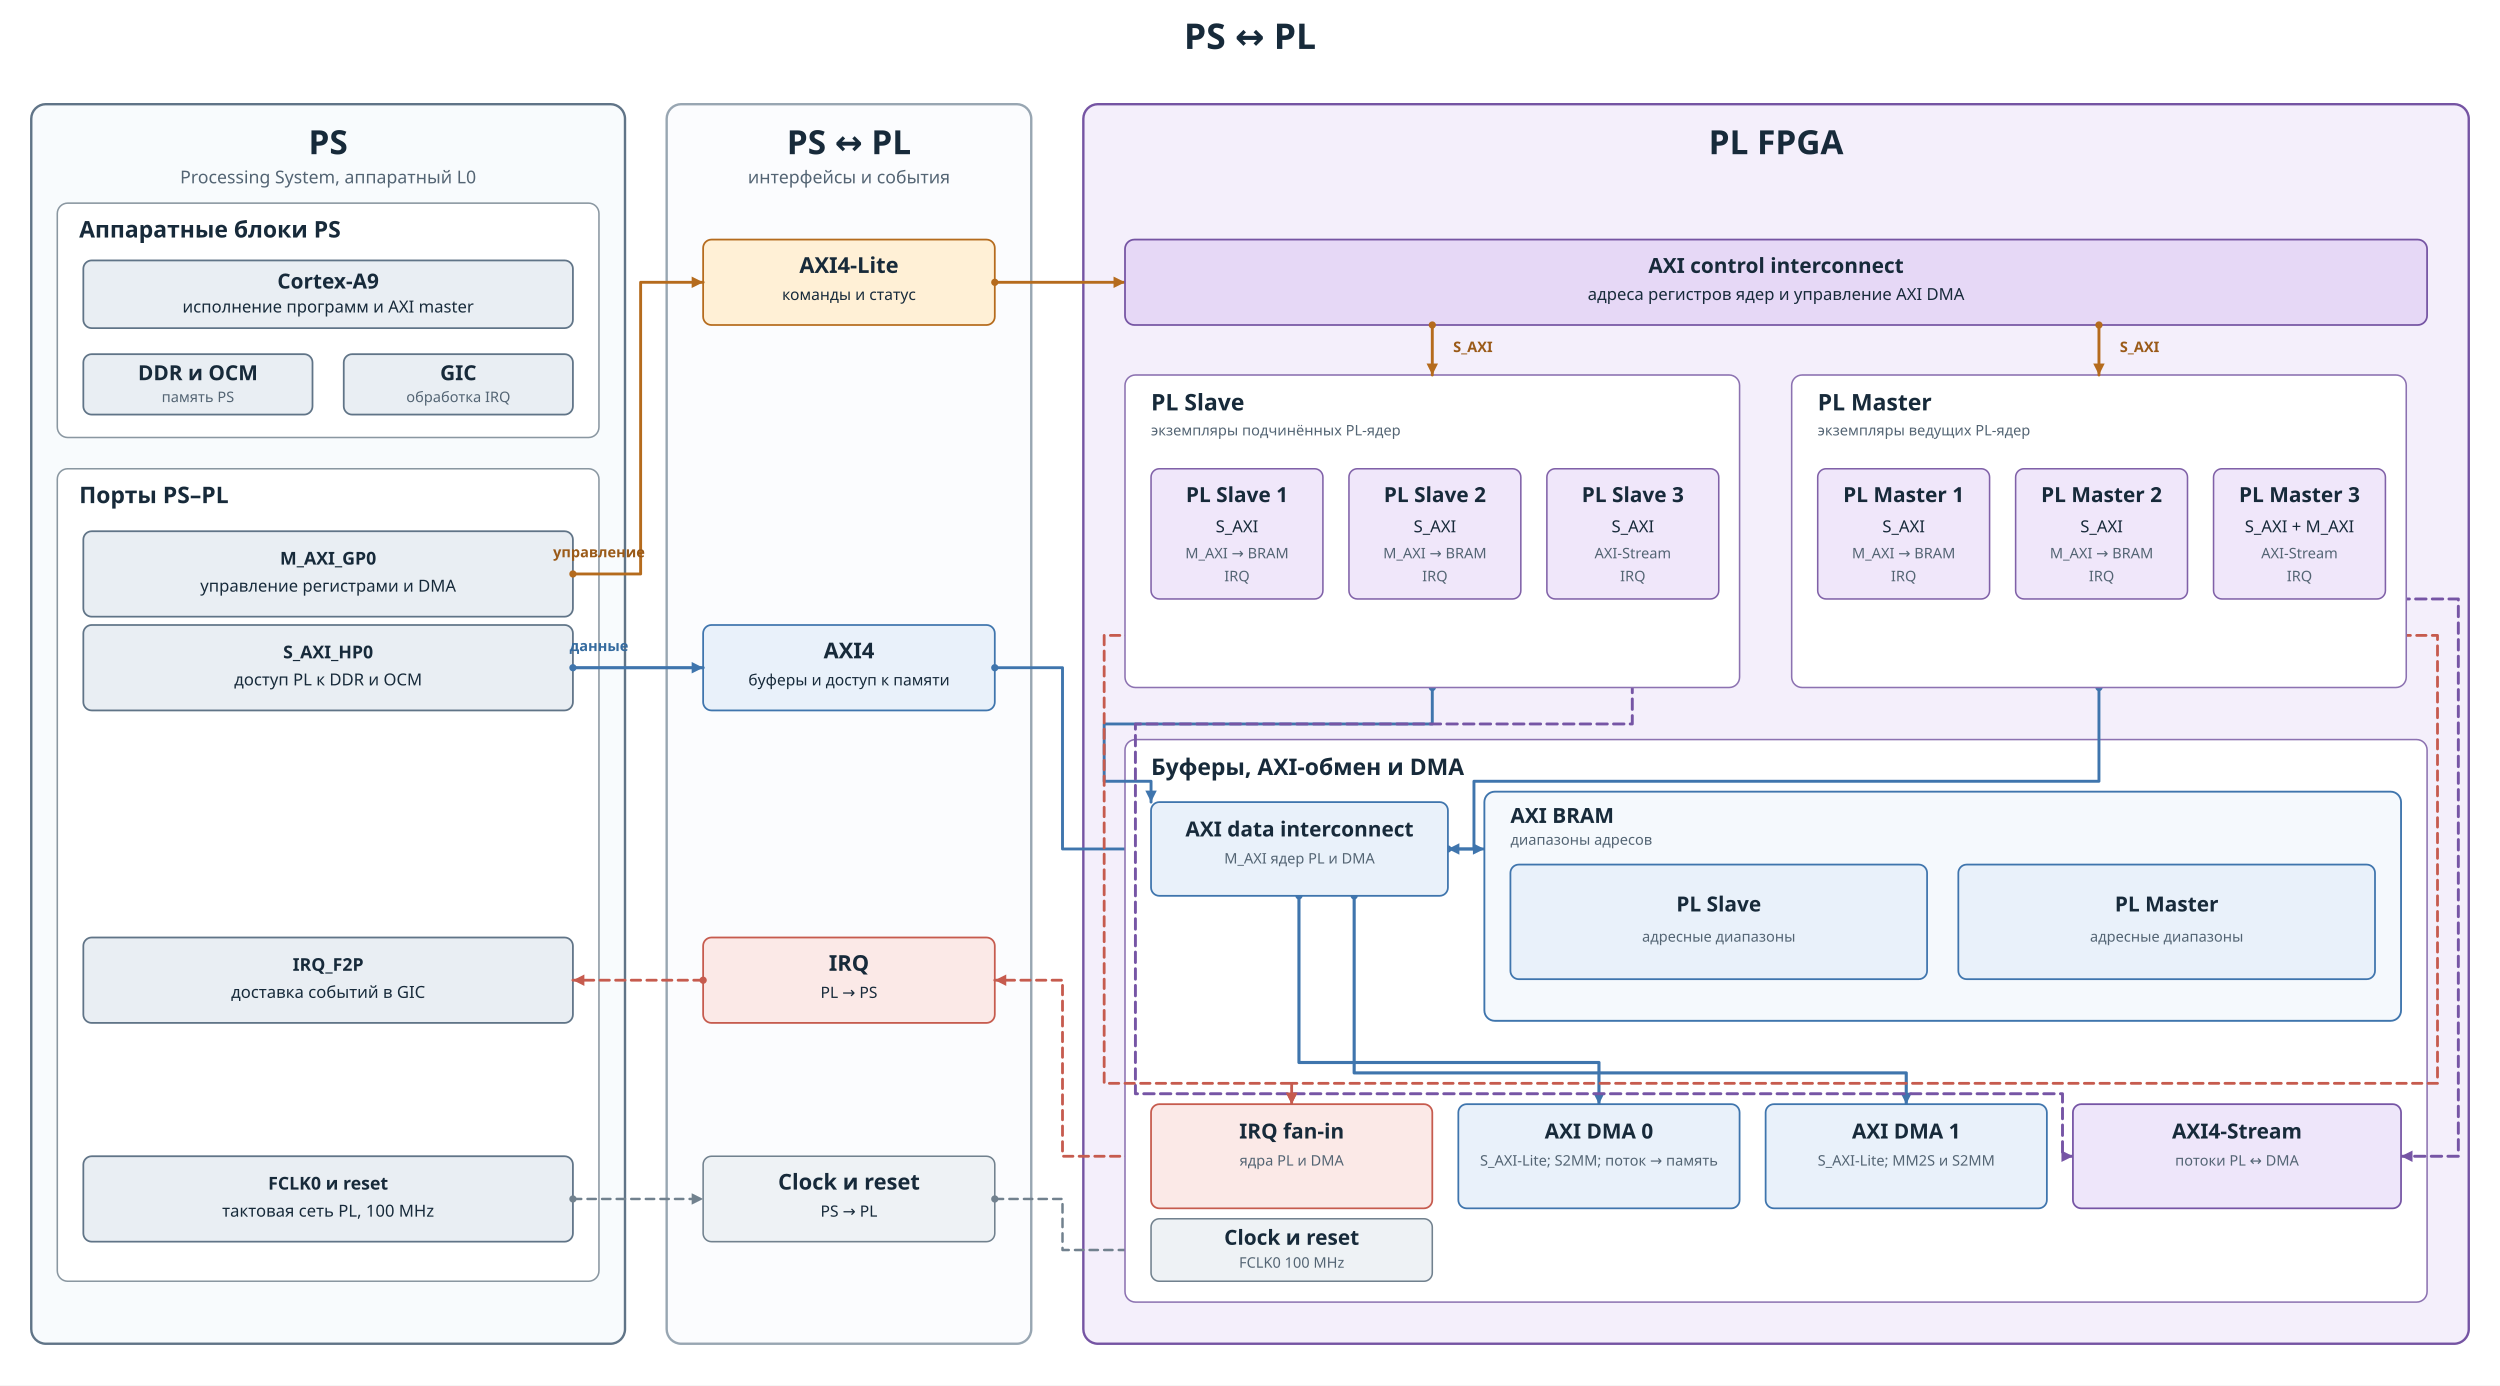
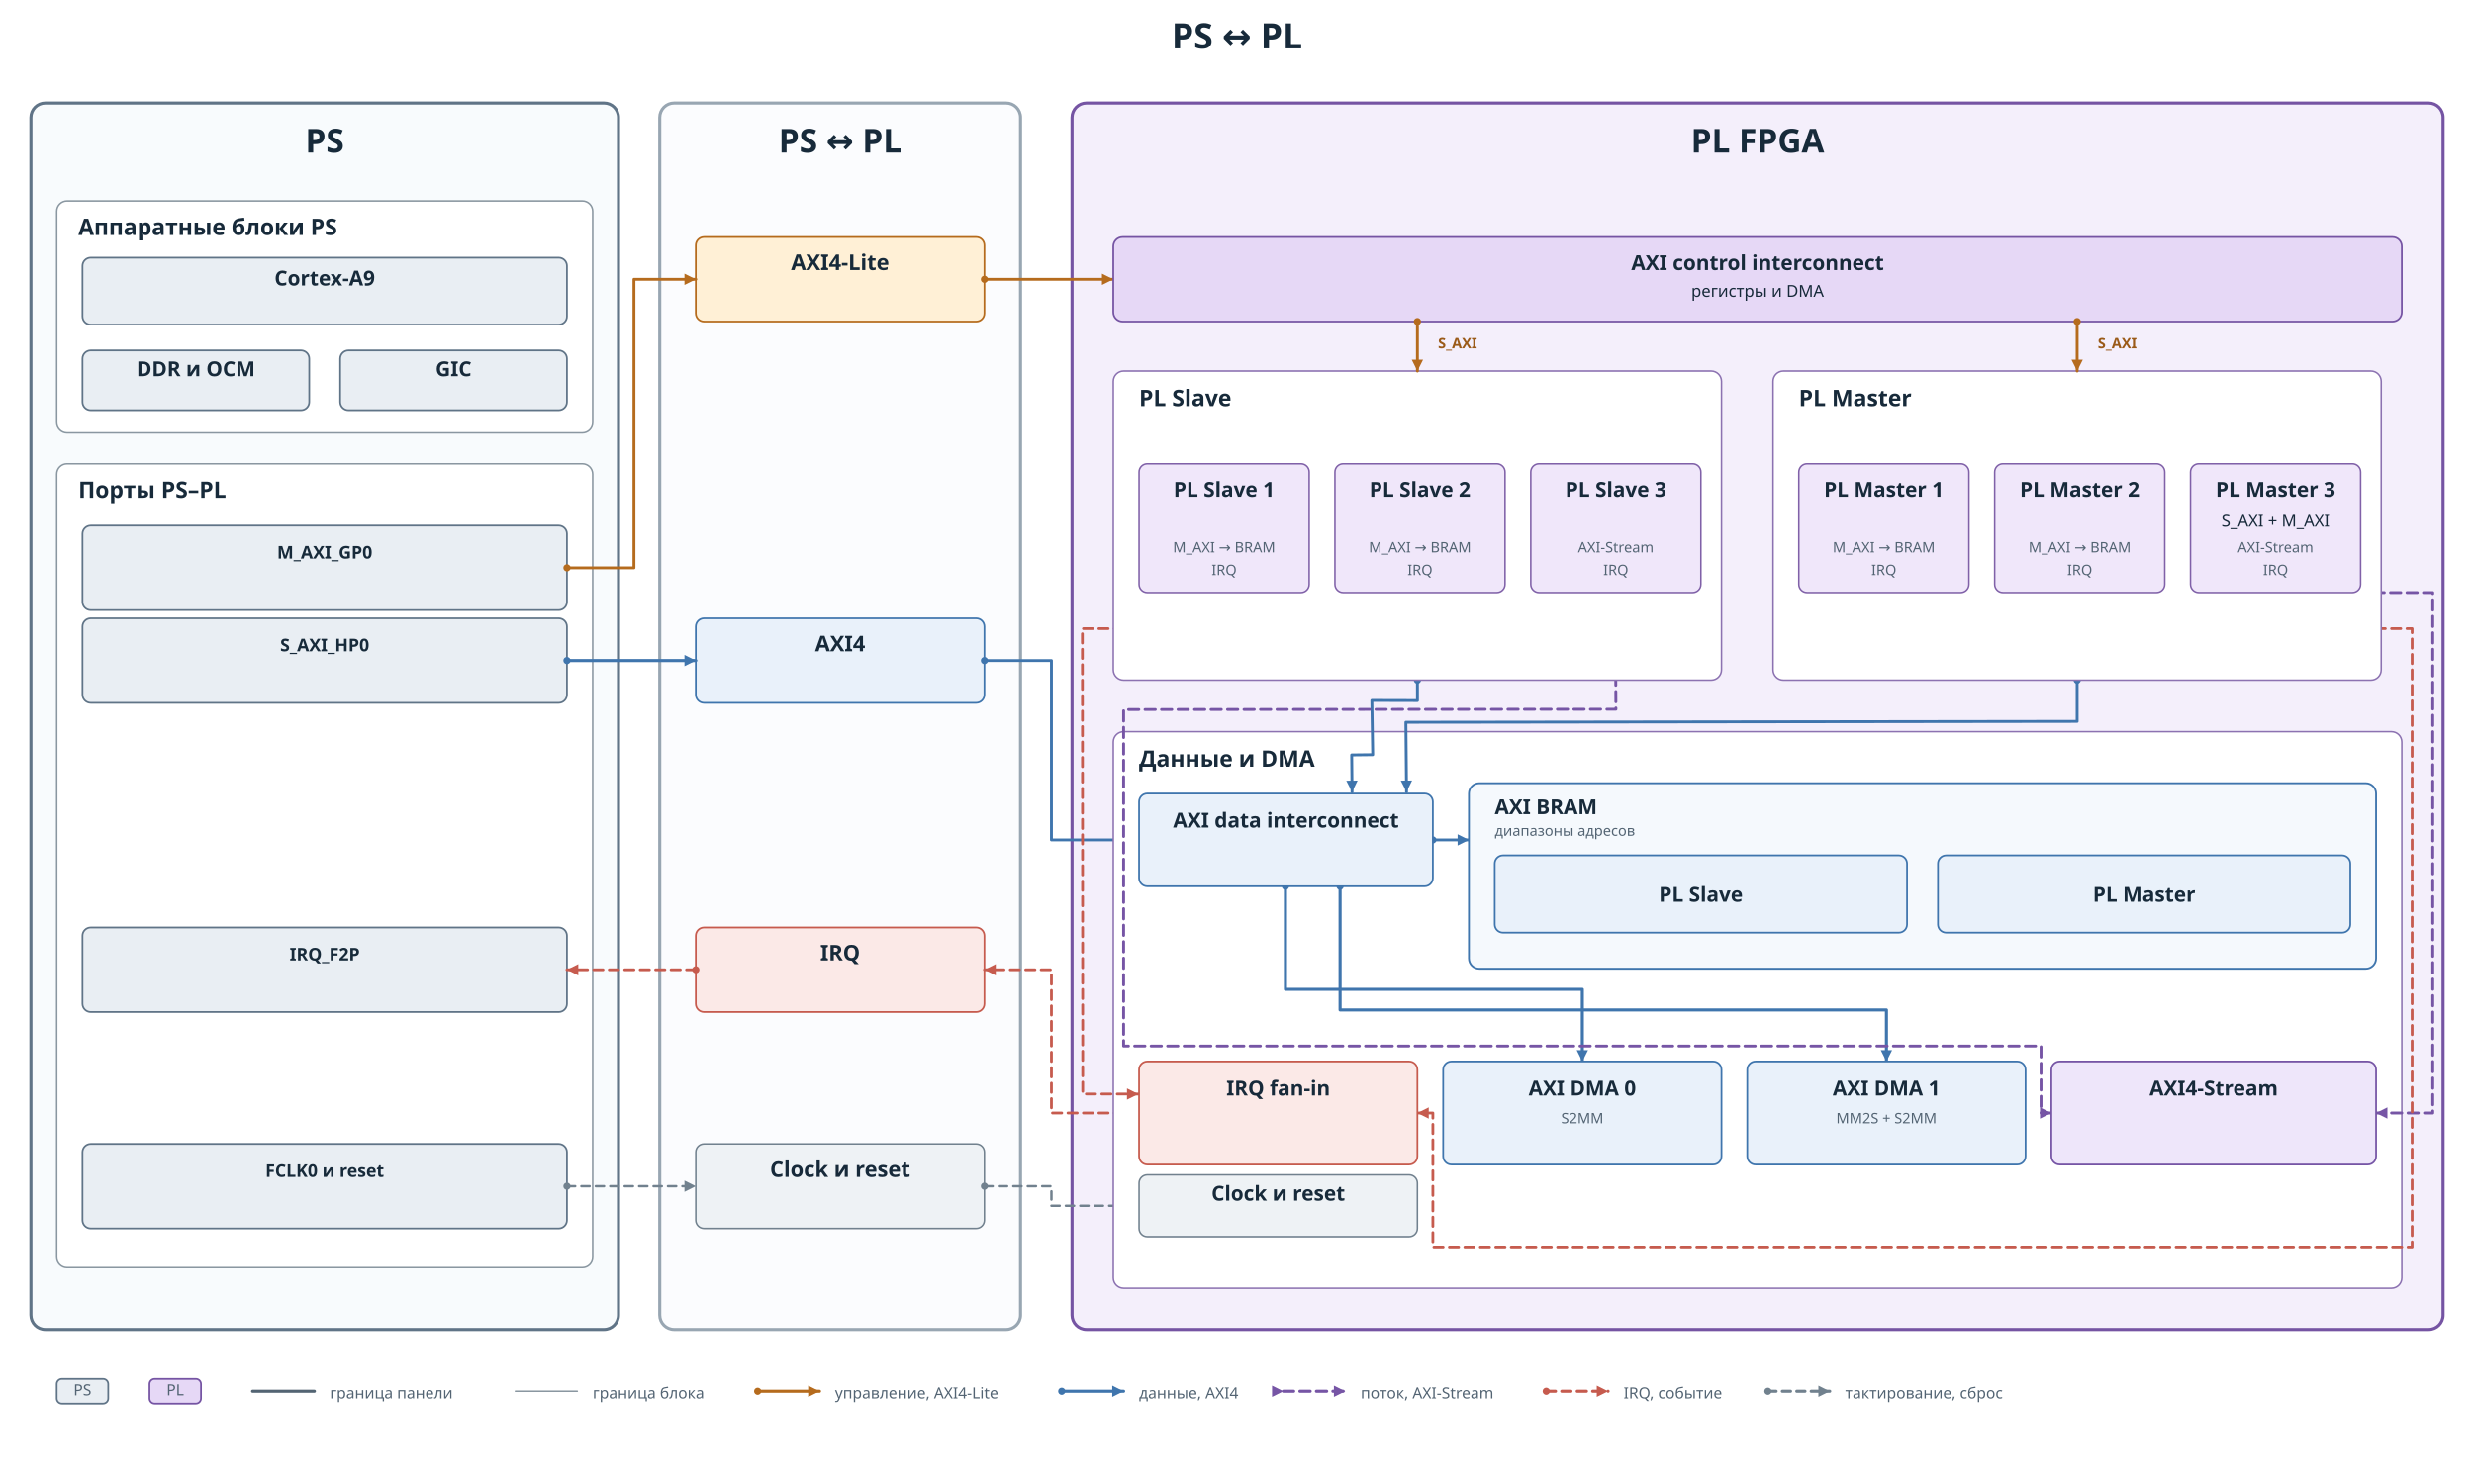
- <svg xmlns="http://www.w3.org/2000/svg" width="2400" height="1330" viewBox="0 0 2400 1330" version="1.1" id="bvstk-ps-pl-architecture">
-   <defs>
-     <style>
+ <svg xmlns="http://www.w3.org/2000/svg" width="2400" height="1440" viewBox="0 0 2400 1440" version="1.1" id="bvstk-ps-pl-architecture">
+   <defs id="defs172371">
+     <style id="style172342">
      text { font-family:"Noto Sans","DejaVu Sans",sans-serif; fill:#172a3a; stroke:none; }
      .figure-title { font-size:34px; font-weight:700; }
      .figure-subtitle { font-size:18px; fill:#536473; }
      .panel-title { font-size:32px; font-weight:700; }
      .panel-subtitle { font-size:17px; fill:#536473; }
      .group-title { font-size:22px; font-weight:700; }
      .node-title { font-size:20px; font-weight:700; }
      .body { font-size:16px; }
      .small { font-size:14px; fill:#536473; }
      .port { font-size:17px; font-weight:700; }
      .bus-title { font-size:21px; font-weight:700; }
      .bus-body { font-size:15px; }
      .edge-label { font-size:14px; font-weight:700; }
      .ctrl-label { fill:#9a5a18; }
      .data-label { fill:#356b9f; }
      .stream-label { fill:#6f4d9f; }
      .irq-label { fill:#b14f45; }
      .clock-label { fill:#596b79; }
-       .panel { stroke-width:2.3; }
+       .panel { stroke-width:3.0; }
      .ps-panel { fill:#f8fbfd; stroke:#607487; }
      .bus-panel { fill:#fbfcfe; stroke:#98a6b2; }
      .pl-panel { fill:#f4effb; stroke:#7554a3; }
      .group { fill:#ffffff; stroke-width:1.5; }
      .ps-group { stroke:#8a97a1; }
      .pl-group { stroke:#8c72b1; }
      .ps-node { fill:#e9eef3; stroke:#607487; stroke-width:1.7; }
      .pl-node { fill:#e6d8f6; stroke:#7554a3; stroke-width:1.7; }
      .pl-core { fill:#f0e7fa; stroke:#8061a8; stroke-width:1.5; }
      .ctrl-node { fill:#fff0d6; stroke:#b56b1d; stroke-width:1.7; }
      .data-node { fill:#e9f1fa; stroke:#3f75ad; stroke-width:1.7; }
      .bram-group { fill:#f5f9fd; stroke:#3f75ad; stroke-width:1.8; }
      .stream-node { fill:#eee6fa; stroke:#7655a5; stroke-width:1.7; }
      .irq-node { fill:#fbe9e7; stroke:#c65b4e; stroke-width:1.7; }
      .clock-node { fill:#eef2f5; stroke:#71818e; stroke-width:1.5; }
      .link { fill:none; stroke-linejoin:round; stroke-linecap:round; }
      .ctrl-link { stroke:#b56b1d; stroke-width:2.8; marker-start:url(#ctrl-source); marker-end:url(#ctrl-arrow); }
      .ctrl-one-way { stroke:#b56b1d; stroke-width:2.6; marker-start:url(#ctrl-source); marker-end:url(#ctrl-arrow); }
      .data-link { stroke:#3f75ad; stroke-width:3.0; marker-start:url(#data-source); marker-end:url(#data-arrow); }
      .data-one-way { stroke:#3f75ad; stroke-width:2.8; marker-start:url(#data-source); marker-end:url(#data-arrow); }
      .stream-link { stroke:#7655a5; stroke-width:2.8; stroke-dasharray:10 6; marker-start:url(#stream-arrow); marker-end:url(#stream-arrow); }
      .irq-link { stroke:#c65b4e; stroke-width:2.7; stroke-dasharray:9 6; marker-start:url(#irq-source); marker-end:url(#irq-arrow); }
      .clock-link { stroke:#71818e; stroke-width:2.4; stroke-dasharray:8 6; marker-start:url(#clock-source); marker-end:url(#clock-arrow); }
      .divider { stroke:#c4ccd3; stroke-width:1.2; stroke-dasharray:5 5; }
+       .legend-title { font-size:16px; font-weight:700; }
+       .legend-text { font-size:15px; font-weight:500; fill:#536473; }
+       .legend-label { text-anchor:middle; }
+       .legend-swatch { stroke-width:1.7; }
+       .legend-line { fill:none; stroke-width:3; stroke-linecap:round; }
+       .legend-panel { fill:none; stroke:#536473; stroke-width:3; stroke-linecap:round; }
+       .legend-block { fill:none; stroke:#8a97a1; stroke-width:1.5; stroke-linecap:round; }
+       .legend-divider { stroke:#c4ccd3; stroke-width:1.2; }
    </style>
    <marker id="ctrl-arrow" viewBox="0 0 10 10" refX="10" refY="5" markerWidth="11" markerHeight="11" markerUnits="userSpaceOnUse" orient="auto">
-       <path d="M0,0 L10,5 L0,10 Z" fill="#b56b1d" />
+       <path d="M0,0 L10,5 L0,10 Z" fill="#b56b1d" id="path172344" />
    </marker>
    <marker id="ctrl-source" viewBox="0 0 4 4" refX="2" refY="2" markerWidth="7" markerHeight="7" markerUnits="userSpaceOnUse">
-       <circle cx="2" cy="2" r="2" fill="#b56b1d" />
+       <circle cx="2" cy="2" r="2" fill="#b56b1d" id="circle172347" />
    </marker>
    <marker id="data-arrow" viewBox="0 0 10 10" refX="10" refY="5" markerWidth="11" markerHeight="11" markerUnits="userSpaceOnUse" orient="auto">
-       <path d="M0,0 L10,5 L0,10 Z" fill="#3f75ad" />
+       <path d="M0,0 L10,5 L0,10 Z" fill="#3f75ad" id="path172350" />
    </marker>
    <marker id="data-source" viewBox="0 0 4 4" refX="2" refY="2" markerWidth="7" markerHeight="7" markerUnits="userSpaceOnUse">
-       <circle cx="2" cy="2" r="2" fill="#3f75ad" />
+       <circle cx="2" cy="2" r="2" fill="#3f75ad" id="circle172353" />
    </marker>
    <marker id="stream-arrow" viewBox="0 0 10 10" refX="10" refY="5" markerWidth="11" markerHeight="11" markerUnits="userSpaceOnUse" orient="auto">
-       <path d="M0,0 L10,5 L0,10 Z" fill="#7655a5" />
+       <path d="M0,0 L10,5 L0,10 Z" fill="#7655a5" id="path172356" />
    </marker>
    <marker id="irq-arrow" viewBox="0 0 10 10" refX="10" refY="5" markerWidth="11" markerHeight="11" markerUnits="userSpaceOnUse" orient="auto">
-       <path d="M0,0 L10,5 L0,10 Z" fill="#c65b4e" />
+       <path d="M0,0 L10,5 L0,10 Z" fill="#c65b4e" id="path172359" />
    </marker>
    <marker id="irq-source" viewBox="0 0 4 4" refX="2" refY="2" markerWidth="7" markerHeight="7" markerUnits="userSpaceOnUse">
-       <circle cx="2" cy="2" r="2" fill="#c65b4e" />
+       <circle cx="2" cy="2" r="2" fill="#c65b4e" id="circle172362" />
    </marker>
    <marker id="clock-arrow" viewBox="0 0 10 10" refX="10" refY="5" markerWidth="11" markerHeight="11" markerUnits="userSpaceOnUse" orient="auto">
-       <path d="M0,0 L10,5 L0,10 Z" fill="#71818e" />
+       <path d="M0,0 L10,5 L0,10 Z" fill="#71818e" id="path172365" />
    </marker>
    <marker id="clock-source" viewBox="0 0 4 4" refX="2" refY="2" markerWidth="7" markerHeight="7" markerUnits="userSpaceOnUse">
-       <circle cx="2" cy="2" r="2" fill="#71818e" />
+       <circle cx="2" cy="2" r="2" fill="#71818e" id="circle172368" />
    </marker>
  </defs>
  <g id="sheet">
-     <rect id="page" x="0" y="0" width="2400" height="1330" fill="#ffffff" />
+     <rect id="page" x="0" y="0" width="2400" height="1440" fill="#ffffff" />
    <text id="figure-title" class="figure-title" x="1200" y="47" text-anchor="middle">PS ↔ PL</text>
    <rect id="ps-panel" class="panel ps-panel" x="30" y="100" width="570" height="1190" rx="14" />
    <rect id="bus-panel" class="panel bus-panel" x="640" y="100" width="350" height="1190" rx="14" />
    <rect id="pl-panel" class="panel pl-panel" x="1040" y="100" width="1330" height="1190" rx="14" />
    <text id="ps-title" class="panel-title" x="315" y="148" text-anchor="middle">PS</text>
-     <text id="ps-subtitle" class="panel-subtitle" x="315" y="176" text-anchor="middle">Processing System, аппаратный L0</text>
    <text id="bus-title" class="panel-title" x="815" y="148" text-anchor="middle">PS ↔ PL</text>
-     <text id="bus-subtitle" class="panel-subtitle" x="815" y="176" text-anchor="middle">интерфейсы и события</text>
    <text id="pl-title" class="panel-title" x="1705" y="148" text-anchor="middle">PL FPGA</text>
    <g id="ps-core-group">
-       <rect class="group ps-group" x="55" y="195" width="520" height="225" rx="10" />
-       <text class="group-title" x="76" y="228">Аппаратные блоки PS</text>
+       <rect class="group ps-group" x="55" y="195" width="520" height="225" rx="10" id="rect172381" />
+       <text class="group-title" x="76" y="228" id="text172383">Аппаратные блоки PS</text>
      <rect id="ps-cpu" class="ps-node" x="80" y="250" width="470" height="65" rx="8" />
-       <text class="node-title" x="315" y="277" text-anchor="middle">Cortex-A9</text>
-       <text class="body" x="315" y="300" text-anchor="middle">исполнение программ и AXI master</text>
+       <text class="node-title" x="315" y="277" text-anchor="middle" id="text172386">Cortex-A9</text>
      <rect id="ps-memory" class="ps-node" x="80" y="340" width="220" height="58" rx="8" />
-       <text class="node-title" x="190" y="365" text-anchor="middle">DDR и OCM</text>
-       <text class="small" x="190" y="386" text-anchor="middle">память PS</text>
+       <text class="node-title" x="190" y="365" text-anchor="middle" id="text172389">DDR и OCM</text>
      <rect id="ps-gic" class="ps-node" x="330" y="340" width="220" height="58" rx="8" />
-       <text class="node-title" x="440" y="365" text-anchor="middle">GIC</text>
-       <text class="small" x="440" y="386" text-anchor="middle">обработка IRQ</text>
+       <text class="node-title" x="440" y="365" text-anchor="middle" id="text172392">GIC</text>
    </g>
    <g id="ps-ports-group">
-       <rect class="group ps-group" x="55" y="450" width="520" height="780" rx="10" />
-       <text class="group-title" x="76" y="483">Порты PS–PL</text>
+       <rect class="group ps-group" x="55" y="450" width="520" height="780" rx="10" id="rect172395" />
+       <text class="group-title" x="76" y="483" id="text172397">Порты PS–PL</text>
      <rect id="ps-gp0" class="ps-node" x="80" y="510" width="470" height="82" rx="8" />
-       <text class="port" x="315" y="542" text-anchor="middle">M_AXI_GP0</text>
-       <text class="body" x="315" y="568" text-anchor="middle">управление регистрами и DMA</text>
+       <text class="port" x="315" y="542" text-anchor="middle" id="text172400">M_AXI_GP0</text>
      <rect id="ps-hp0" class="ps-node" x="80" y="600" width="470" height="82" rx="8" />
-       <text class="port" x="315" y="632" text-anchor="middle">S_AXI_HP0</text>
-       <text class="body" x="315" y="658" text-anchor="middle">доступ PL к DDR и OCM</text>
+       <text class="port" x="315" y="632" text-anchor="middle" id="text172403">S_AXI_HP0</text>
      <rect id="ps-irq" class="ps-node" x="80" y="900" width="470" height="82" rx="8" />
-       <text class="port" x="315" y="932" text-anchor="middle">IRQ_F2P</text>
-       <text class="body" x="315" y="958" text-anchor="middle">доставка событий в GIC</text>
+       <text class="port" x="315" y="932" text-anchor="middle" id="text172406">IRQ_F2P</text>
      <rect id="ps-clock" class="ps-node" x="80" y="1110" width="470" height="82" rx="8" />
-       <text class="port" x="315" y="1142" text-anchor="middle">FCLK0 и reset</text>
-       <text class="body" x="315" y="1168" text-anchor="middle">тактовая сеть PL, 100 MHz</text>
+       <text class="port" x="315" y="1142" text-anchor="middle" id="text172409">FCLK0 и reset</text>
    </g>
    <g id="interface-contracts">
      <rect id="axi-lite-contract" class="ctrl-node" x="675" y="230" width="280" height="82" rx="8" />
-       <text class="bus-title" x="815" y="262" text-anchor="middle">AXI4-Lite</text>
-       <text class="bus-body" x="815" y="288" text-anchor="middle">команды и статус</text>
+       <text class="bus-title" x="815" y="262" text-anchor="middle" id="text172413">AXI4-Lite</text>
      <rect id="axi-memory-contract" class="data-node" x="675" y="600" width="280" height="82" rx="8" />
-       <text class="bus-title" x="815" y="632" text-anchor="middle">AXI4</text>
-       <text class="bus-body" x="815" y="658" text-anchor="middle">буферы и доступ к памяти</text>
+       <text class="bus-title" x="815" y="632" text-anchor="middle" id="text172416">AXI4</text>
      <rect id="irq-contract" class="irq-node" x="675" y="900" width="280" height="82" rx="8" />
-       <text class="bus-title" x="815" y="932" text-anchor="middle">IRQ</text>
-       <text class="bus-body" x="815" y="958" text-anchor="middle">PL → PS</text>
+       <text class="bus-title" x="815" y="932" text-anchor="middle" id="text172419">IRQ</text>
      <rect id="clock-contract" class="clock-node" x="675" y="1110" width="280" height="82" rx="8" />
-       <text class="bus-title" x="815" y="1142" text-anchor="middle">Clock и reset</text>
-       <text class="bus-body" x="815" y="1168" text-anchor="middle">PS → PL</text>
+       <text class="bus-title" x="815" y="1142" text-anchor="middle" id="text172422">Clock и reset</text>
    </g>
    <path id="gp0-to-axi-lite" class="link ctrl-link" d="M550,551 H615 V271 H675" data-from="ps-gp0" data-to="axi-lite-contract" />
    <path id="axi-lite-to-pl" class="link ctrl-link" d="M955,271 H1080" data-from="axi-lite-contract" data-to="pl-control-fabric" />
    <path id="hp0-to-axi" class="link data-link" d="M550,641 H675" data-from="ps-hp0" data-to="axi-memory-contract" />
    <path id="axi-to-pl-data" class="link data-one-way" d="M955,641 H1020 V815 H1105" data-from="axi-memory-contract" data-to="pl-data-fabric" />
-     <text class="edge-label ctrl-label" x="575" y="535" text-anchor="middle">управление</text>
-     <text class="edge-label data-label" x="575" y="625" text-anchor="middle">данные</text>
-     <path id="pl-irq-to-contract" class="link irq-link" d="M1105,1110 H1020 V941 H955" data-from="pl-irq-fanin" data-to="irq-contract" />
+     <path id="pl-irq-to-contract" class="link irq-link" d="M1105,1080 H1020 V941 H955" data-from="pl-irq-fanin" data-to="irq-contract" />
    <path id="irq-contract-to-ps" class="link irq-link" d="M675,941 H550" data-from="irq-contract" data-to="ps-irq" />
    <path id="ps-clock-to-contract" class="link clock-link" d="M550,1151 H675" data-from="ps-clock" data-to="clock-contract" />
-     <path id="clock-contract-to-pl" class="link clock-link" d="M955,1151 H1020 V1200 H1105" data-from="clock-contract" data-to="pl-clock" />
+     <path id="clock-contract-to-pl" class="link clock-link" d="M955,1151 H1020 V1170 H1105" data-from="clock-contract" data-to="pl-clock" />
    <g id="pl-control-plane">
      <rect id="pl-control-fabric" class="pl-node" x="1080" y="230" width="1250" height="82" rx="9" />
-       <text class="node-title" x="1705" y="262" text-anchor="middle">AXI control interconnect</text>
-       <text class="body" x="1705" y="288" text-anchor="middle">адреса регистров ядер и управление AXI DMA</text>
+       <text class="node-title" x="1705" y="262" text-anchor="middle" id="text172434">AXI control interconnect</text>
+       <text class="body" x="1705" y="288" text-anchor="middle" id="text172436">регистры и DMA</text>
    </g>
    <rect id="pl-data-background" class="group pl-group" x="1080" y="710" width="1250" height="540" rx="10" />
-     <path id="slave-m-axi-to-data" class="link data-one-way" d="M1375,660 V695 H1060 V750 H1105 V770" data-from="pl-slave-group" data-to="pl-data-fabric" />
-     <path id="master-m-axi-to-data" class="link data-one-way" d="M2015,660 V750 H1415 V815 H1390" data-from="pl-master-group" data-to="pl-data-fabric" />
+     <path id="slave-m-axi-to-data" class="link data-one-way" d="m 1375,660 0.04,19.798 -44.234,-0.126 0.834,52.666 -20.396,0.224 0.358,35.939" data-from="pl-slave-group" data-to="pl-data-fabric" />
+     <path id="master-m-axi-to-data" class="link data-one-way" d="m 2015,660 v 40 l -600.46,0.807 -50.708,0.044 0.624,67.591" data-from="pl-master-group" data-to="pl-data-fabric" />
    <path id="data-to-axi-bram" class="link data-one-way" d="M1390,815 H1425" data-from="pl-data-fabric" data-to="axi-bram-block" />
-     <path id="data-to-dma0" class="link data-link" d="M1247,860 V1020 H1535 V1060" data-from="pl-data-fabric" data-to="axi-dma-0" />
-     <path id="data-to-dma1" class="link data-link" d="M1300,860 V1030 H1830 V1060" data-from="pl-data-fabric" data-to="axi-dma-1" />
-     <path id="slave-stream" class="link stream-link" d="M1567,575 V695 H1090 V1050 H1980 V1110 H1990" data-from="pl-slave-core-3" data-to="axi-stream" />
-     <path id="master-stream" class="link stream-link" d="M2207,575 H2360 V1110 H2305" data-from="pl-master-core-3" data-to="axi-stream" />
-     <path id="slave-irq-bus" class="link irq-link" d="M1105,610 H1060 V1040 H1240 V1060" data-from="pl-slave-group" data-to="pl-irq-fanin" />
-     <path id="master-irq-bus" class="link irq-link" d="M2290,610 H2340 V1040 H1240 V1060" data-from="pl-master-group" data-to="pl-irq-fanin" />
+     <path id="data-to-dma0" class="link data-link" d="M1247,860 V960 H1535 V1030" data-from="pl-data-fabric" data-to="axi-dma-0" />
+     <path id="data-to-dma1" class="link data-link" d="M1300,860 V980 H1830 V1030" data-from="pl-data-fabric" data-to="axi-dma-1" />
+     <path id="slave-stream" class="link stream-link" d="m 1567,575 0.562,113.22 L 1090,688.5 V 1015 h 890 v 65 h 10" data-from="pl-slave-core-3" data-to="axi-stream" />
+     <path id="master-stream" class="link stream-link" d="M2207,575 H2360 V1080 H2305" data-from="pl-master-core-3" data-to="axi-stream" />
+     <path id="slave-irq-bus" class="link irq-link" d="m 1105,610 h -55 l 0.348,451.553 53.921,0.049" data-from="pl-slave-group" data-to="pl-irq-fanin" />
+     <path id="master-irq-bus" class="link irq-link" d="M2290,610 H2340 V1210 H1390 V1080 H1375" data-from="pl-master-group" data-to="pl-irq-fanin" />
    <g id="pl-slave-group">
-       <rect class="group pl-group" x="1080" y="360" width="590" height="300" rx="10" />
-       <text class="group-title" x="1105" y="394">PL Slave</text>
-       <text class="small" x="1105" y="418">экземпляры подчинённых PL-ядер</text>
+       <rect class="group pl-group" x="1080" y="360" width="590" height="300" rx="10" id="rect172449" />
+       <text class="group-title" x="1105" y="394" id="text172451">PL Slave</text>
      <rect id="pl-slave-core-1" class="pl-core" x="1105" y="450" width="165" height="125" rx="8" />
-       <text class="node-title" x="1187.5" y="482" text-anchor="middle">PL Slave 1</text>
-       <text class="body" x="1187.5" y="511" text-anchor="middle">S_AXI</text>
-       <text class="small" x="1187.5" y="536" text-anchor="middle">M_AXI → BRAM</text>
-       <text class="small" x="1187.5" y="558" text-anchor="middle">IRQ</text>
+       <text class="node-title" x="1187.5" y="482" text-anchor="middle" id="text172454">PL Slave 1</text>
+       <text class="small" x="1187.5" y="536" text-anchor="middle" id="text172456">M_AXI → BRAM</text>
+       <text class="small" x="1187.5" y="558" text-anchor="middle" id="text172458">IRQ</text>
      <rect id="pl-slave-core-2" class="pl-core" x="1295" y="450" width="165" height="125" rx="8" />
-       <text class="node-title" x="1377.5" y="482" text-anchor="middle">PL Slave 2</text>
-       <text class="body" x="1377.5" y="511" text-anchor="middle">S_AXI</text>
-       <text class="small" x="1377.5" y="536" text-anchor="middle">M_AXI → BRAM</text>
-       <text class="small" x="1377.5" y="558" text-anchor="middle">IRQ</text>
+       <text class="node-title" x="1377.5" y="482" text-anchor="middle" id="text172461">PL Slave 2</text>
+       <text class="small" x="1377.5" y="536" text-anchor="middle" id="text172463">M_AXI → BRAM</text>
+       <text class="small" x="1377.5" y="558" text-anchor="middle" id="text172465">IRQ</text>
      <rect id="pl-slave-core-3" class="pl-core" x="1485" y="450" width="165" height="125" rx="8" />
-       <text class="node-title" x="1567.5" y="482" text-anchor="middle">PL Slave 3</text>
-       <text class="body" x="1567.5" y="511" text-anchor="middle">S_AXI</text>
-       <text class="small" x="1567.5" y="536" text-anchor="middle">AXI-Stream</text>
-       <text class="small" x="1567.5" y="558" text-anchor="middle">IRQ</text>
+       <text class="node-title" x="1567.5" y="482" text-anchor="middle" id="text172468">PL Slave 3</text>
+       <text class="small" x="1567.5" y="536" text-anchor="middle" id="text172470">AXI-Stream</text>
+       <text class="small" x="1567.5" y="558" text-anchor="middle" id="text172472">IRQ</text>
    </g>
    <g id="pl-master-group">
-       <rect class="group pl-group" x="1720" y="360" width="590" height="300" rx="10" />
-       <text class="group-title" x="1745" y="394">PL Master</text>
-       <text class="small" x="1745" y="418">экземпляры ведущих PL-ядер</text>
+       <rect class="group pl-group" x="1720" y="360" width="590" height="300" rx="10" id="rect172475" />
+       <text class="group-title" x="1745" y="394" id="text172477">PL Master</text>
      <rect id="pl-master-core-1" class="pl-core" x="1745" y="450" width="165" height="125" rx="8" />
-       <text class="node-title" x="1827.5" y="482" text-anchor="middle">PL Master 1</text>
-       <text class="body" x="1827.5" y="511" text-anchor="middle">S_AXI</text>
-       <text class="small" x="1827.5" y="536" text-anchor="middle">M_AXI → BRAM</text>
-       <text class="small" x="1827.5" y="558" text-anchor="middle">IRQ</text>
+       <text class="node-title" x="1827.5" y="482" text-anchor="middle" id="text172480">PL Master 1</text>
+       <text class="small" x="1827.5" y="536" text-anchor="middle" id="text172482">M_AXI → BRAM</text>
+       <text class="small" x="1827.5" y="558" text-anchor="middle" id="text172484">IRQ</text>
      <rect id="pl-master-core-2" class="pl-core" x="1935" y="450" width="165" height="125" rx="8" />
-       <text class="node-title" x="2017.5" y="482" text-anchor="middle">PL Master 2</text>
-       <text class="body" x="2017.5" y="511" text-anchor="middle">S_AXI</text>
-       <text class="small" x="2017.5" y="536" text-anchor="middle">M_AXI → BRAM</text>
-       <text class="small" x="2017.5" y="558" text-anchor="middle">IRQ</text>
+       <text class="node-title" x="2017.5" y="482" text-anchor="middle" id="text172487">PL Master 2</text>
+       <text class="small" x="2017.5" y="536" text-anchor="middle" id="text172489">M_AXI → BRAM</text>
+       <text class="small" x="2017.5" y="558" text-anchor="middle" id="text172491">IRQ</text>
      <rect id="pl-master-core-3" class="pl-core" x="2125" y="450" width="165" height="125" rx="8" />
-       <text class="node-title" x="2207.5" y="482" text-anchor="middle">PL Master 3</text>
-       <text class="body" x="2207.5" y="511" text-anchor="middle">S_AXI + M_AXI</text>
-       <text class="small" x="2207.5" y="536" text-anchor="middle">AXI-Stream</text>
-       <text class="small" x="2207.5" y="558" text-anchor="middle">IRQ</text>
+       <text class="node-title" x="2207.5" y="482" text-anchor="middle" id="text172494">PL Master 3</text>
+       <text class="body" x="2207.5" y="511" text-anchor="middle" id="text172496">S_AXI + M_AXI</text>
+       <text class="small" x="2207.5" y="536" text-anchor="middle" id="text172498">AXI-Stream</text>
+       <text class="small" x="2207.5" y="558" text-anchor="middle" id="text172500">IRQ</text>
    </g>
    <path id="control-to-slave" class="link ctrl-link" d="M1375,312 V360" data-from="pl-control-fabric" data-to="pl-slave-group" />
    <path id="control-to-master" class="link ctrl-link" d="M2015,312 V360" data-from="pl-control-fabric" data-to="pl-master-group" />
-     <text class="edge-label ctrl-label" x="1395" y="338">S_AXI</text>
-     <text class="edge-label ctrl-label" x="2035" y="338">S_AXI</text>
+     <text class="edge-label ctrl-label" x="1395" y="338" id="text172505">S_AXI</text>
+     <text class="edge-label ctrl-label" x="2035" y="338" id="text172507">S_AXI</text>
    <g id="pl-data-group">
-       <text class="group-title" x="1105" y="744">Буферы, AXI-обмен и DMA</text>
+       <text class="group-title" x="1105" y="744" id="text172509">Данные и DMA</text>
      <rect id="pl-data-fabric" class="data-node" x="1105" y="770" width="285" height="90" rx="8" />
-       <text class="node-title" x="1247.5" y="803" text-anchor="middle">AXI data interconnect</text>
-       <text class="small" x="1247.5" y="829" text-anchor="middle">M_AXI ядер PL и DMA</text>
+       <text class="node-title" x="1247.5" y="803" text-anchor="middle" id="text172512">AXI data interconnect</text>
      <g id="axi-bram-block">
-         <rect class="bram-group" x="1425" y="760" width="880" height="220" rx="10" />
-         <text class="node-title" x="1450" y="790">AXI BRAM</text>
-         <text class="small" x="1450" y="811">диапазоны адресов</text>
-         <rect id="bram-range-slave" class="data-node" x="1450" y="830" width="400" height="110" rx="8" />
-         <text class="node-title" x="1650" y="875" text-anchor="middle">PL Slave</text>
-         <text class="small" x="1650" y="904" text-anchor="middle">адресные диапазоны</text>
-         <rect id="bram-range-master" class="data-node" x="1880" y="830" width="400" height="110" rx="8" />
-         <text class="node-title" x="2080" y="875" text-anchor="middle">PL Master</text>
-         <text class="small" x="2080" y="904" text-anchor="middle">адресные диапазоны</text>
+         <rect class="bram-group" x="1425" y="760" width="880" height="180" rx="10" id="rect172514" />
+         <text class="node-title" x="1450" y="790" id="text172516">AXI BRAM</text>
+         <text class="small" x="1450" y="811" id="text172518">диапазоны адресов</text>
+         <rect id="bram-range-slave" class="data-node" x="1450" y="830" width="400" height="75" rx="8" />
+         <text class="node-title" x="1650" y="875" text-anchor="middle" id="text172521">PL Slave</text>
+         <rect id="bram-range-master" class="data-node" x="1880" y="830" width="400" height="75" rx="8" />
+         <text class="node-title" x="2080" y="875" text-anchor="middle" id="text172524">PL Master</text>
      </g>
-       <rect id="pl-irq-fanin" class="irq-node" x="1105" y="1060" width="270" height="100" rx="8" />
-       <text class="node-title" x="1240" y="1093" text-anchor="middle">IRQ fan-in</text>
-       <text class="small" x="1240" y="1119" text-anchor="middle">ядра PL и DMA</text>
-       <rect id="axi-dma-0" class="data-node" x="1400" y="1060" width="270" height="100" rx="8" />
-       <text class="node-title" x="1535" y="1093" text-anchor="middle">AXI DMA 0</text>
-       <text class="small" x="1535" y="1119" text-anchor="middle">S_AXI-Lite; S2MM; поток → память</text>
-       <rect id="axi-dma-1" class="data-node" x="1695" y="1060" width="270" height="100" rx="8" />
-       <text class="node-title" x="1830" y="1093" text-anchor="middle">AXI DMA 1</text>
-       <text class="small" x="1830" y="1119" text-anchor="middle">S_AXI-Lite; MM2S и S2MM</text>
-       <rect id="axi-stream" class="stream-node" x="1990" y="1060" width="315" height="100" rx="8" />
-       <text class="node-title" x="2147.5" y="1093" text-anchor="middle">AXI4-Stream</text>
-       <text class="small" x="2147.5" y="1119" text-anchor="middle">потоки PL ↔ DMA</text>
-       <rect id="pl-clock" class="clock-node" x="1105" y="1170" width="270" height="60" rx="8" />
-       <text class="node-title" x="1240" y="1195" text-anchor="middle">Clock и reset</text>
-       <text class="small" x="1240" y="1217" text-anchor="middle">FCLK0 100 MHz</text>
+       <rect id="pl-irq-fanin" class="irq-node" x="1105" y="1030" width="270" height="100" rx="8" />
+       <text class="node-title" x="1240" y="1063" text-anchor="middle" id="text172528">IRQ fan-in</text>
+       <rect id="axi-dma-0" class="data-node" x="1400" y="1030" width="270" height="100" rx="8" />
+       <text class="node-title" x="1535" y="1063" text-anchor="middle" id="text172531">AXI DMA 0</text>
+       <text class="small" x="1535" y="1090" text-anchor="middle" id="text172533">S2MM</text>
+       <rect id="axi-dma-1" class="data-node" x="1695" y="1030" width="270" height="100" rx="8" />
+       <text class="node-title" x="1830" y="1063" text-anchor="middle" id="text172536">AXI DMA 1</text>
+       <text class="small" x="1830" y="1090" text-anchor="middle" id="text172538">MM2S + S2MM</text>
+       <rect id="axi-stream" class="stream-node" x="1990" y="1030" width="315" height="100" rx="8" />
+       <text class="node-title" x="2147.5" y="1063" text-anchor="middle" id="text172541">AXI4-Stream</text>
+       <rect id="pl-clock" class="clock-node" x="1105" y="1140" width="270" height="60" rx="8" />
+       <text class="node-title" x="1240" y="1165" text-anchor="middle" id="text172544">Clock и reset</text>
+     </g>
+     <g id="legend" aria-label="Обозначения">
+       <rect class="legend-swatch ps-node" x="55" y="1338" width="50" height="24" rx="5" />
+       <text class="legend-text legend-label" x="80" y="1354">PS</text>
+       <rect class="legend-swatch pl-node" x="145" y="1338" width="50" height="24" rx="5" />
+       <text class="legend-text legend-label" x="170" y="1354">PL</text>
+       <line class="legend-panel" x1="245" y1="1350" x2="305" y2="1350" />
+       <text class="legend-text" x="320" y="1357" text-anchor="start">граница панели</text>
+       <line class="legend-block" x1="500" y1="1350" x2="560" y2="1350" />
+       <text class="legend-text" x="575" y="1357" text-anchor="start">граница блока</text>
+       <line class="legend-line ctrl-link" x1="735" y1="1350" x2="795" y2="1350" />
+       <text class="legend-text" x="810" y="1357" text-anchor="start">управление, AXI4-Lite</text>
+       <line class="legend-line data-link" x1="1030" y1="1350" x2="1090" y2="1350" />
+       <text class="legend-text" x="1105" y="1357" text-anchor="start">данные, AXI4</text>
+       <line class="legend-line stream-link" x1="1245" y1="1350" x2="1305" y2="1350" />
+       <text class="legend-text" x="1320" y="1357" text-anchor="start">поток, AXI-Stream</text>
+       <line class="legend-line irq-link" x1="1500" y1="1350" x2="1560" y2="1350" />
+       <text class="legend-text" x="1575" y="1357" text-anchor="start">IRQ, событие</text>
+       <line class="legend-line clock-link" x1="1715" y1="1350" x2="1775" y2="1350" />
+       <text class="legend-text" x="1790" y="1357" text-anchor="start">тактирование, сброс</text>
    </g>
  </g>
</svg>
